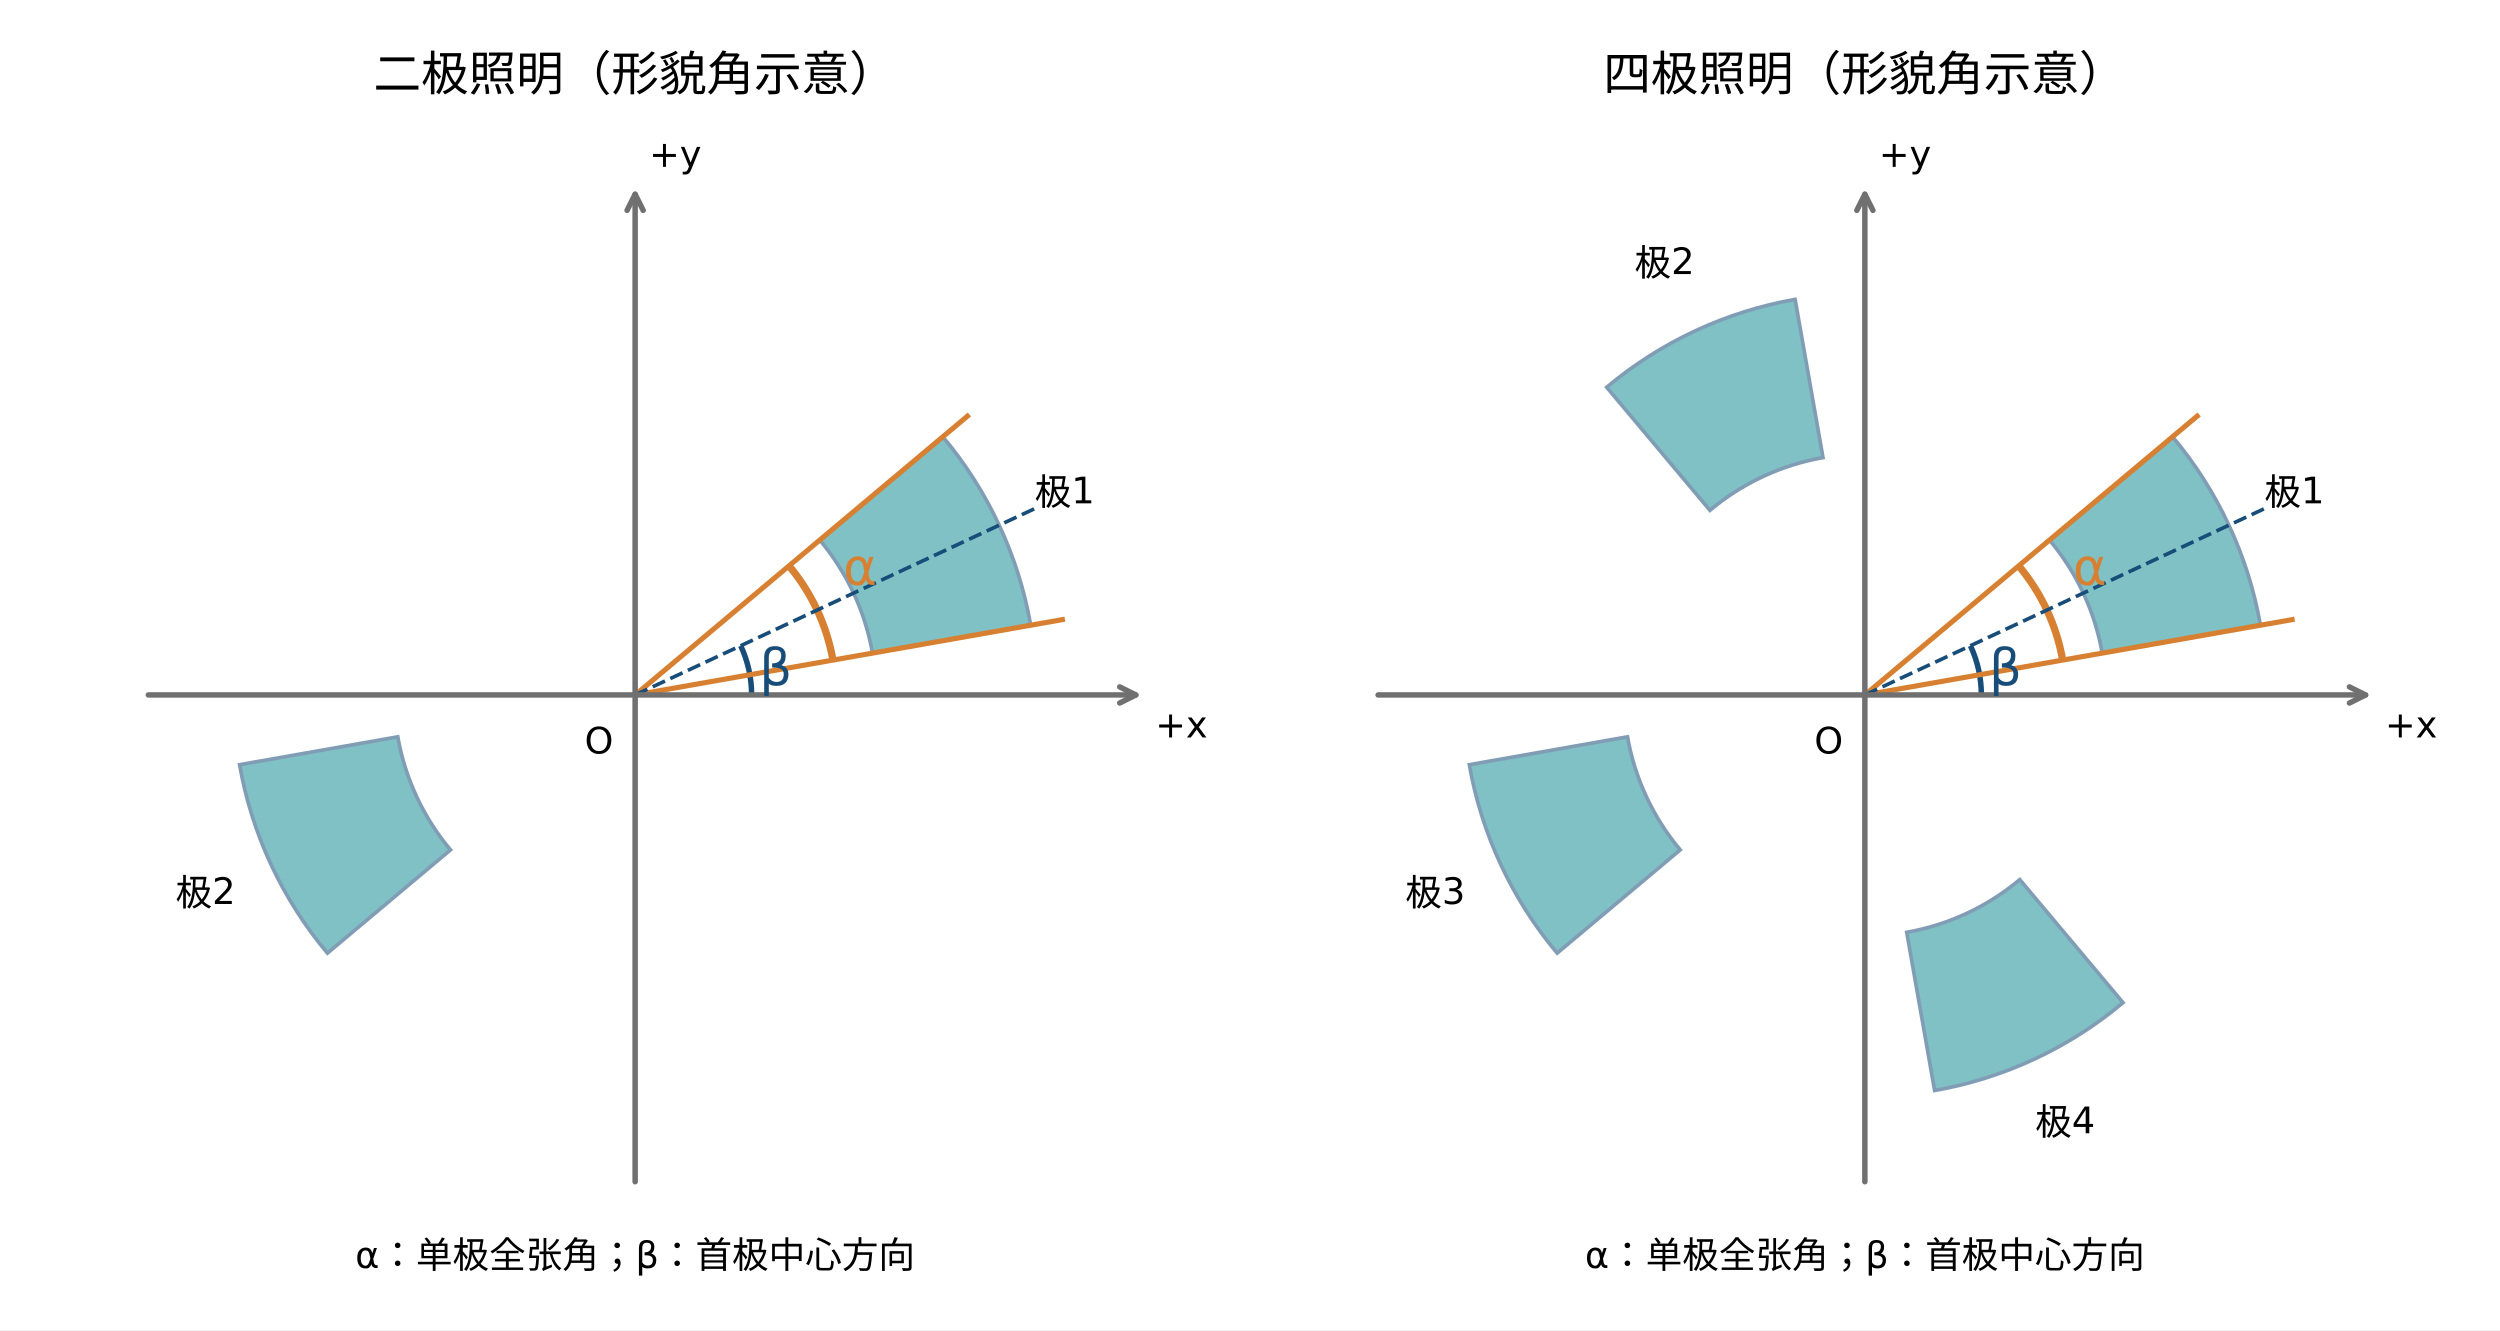
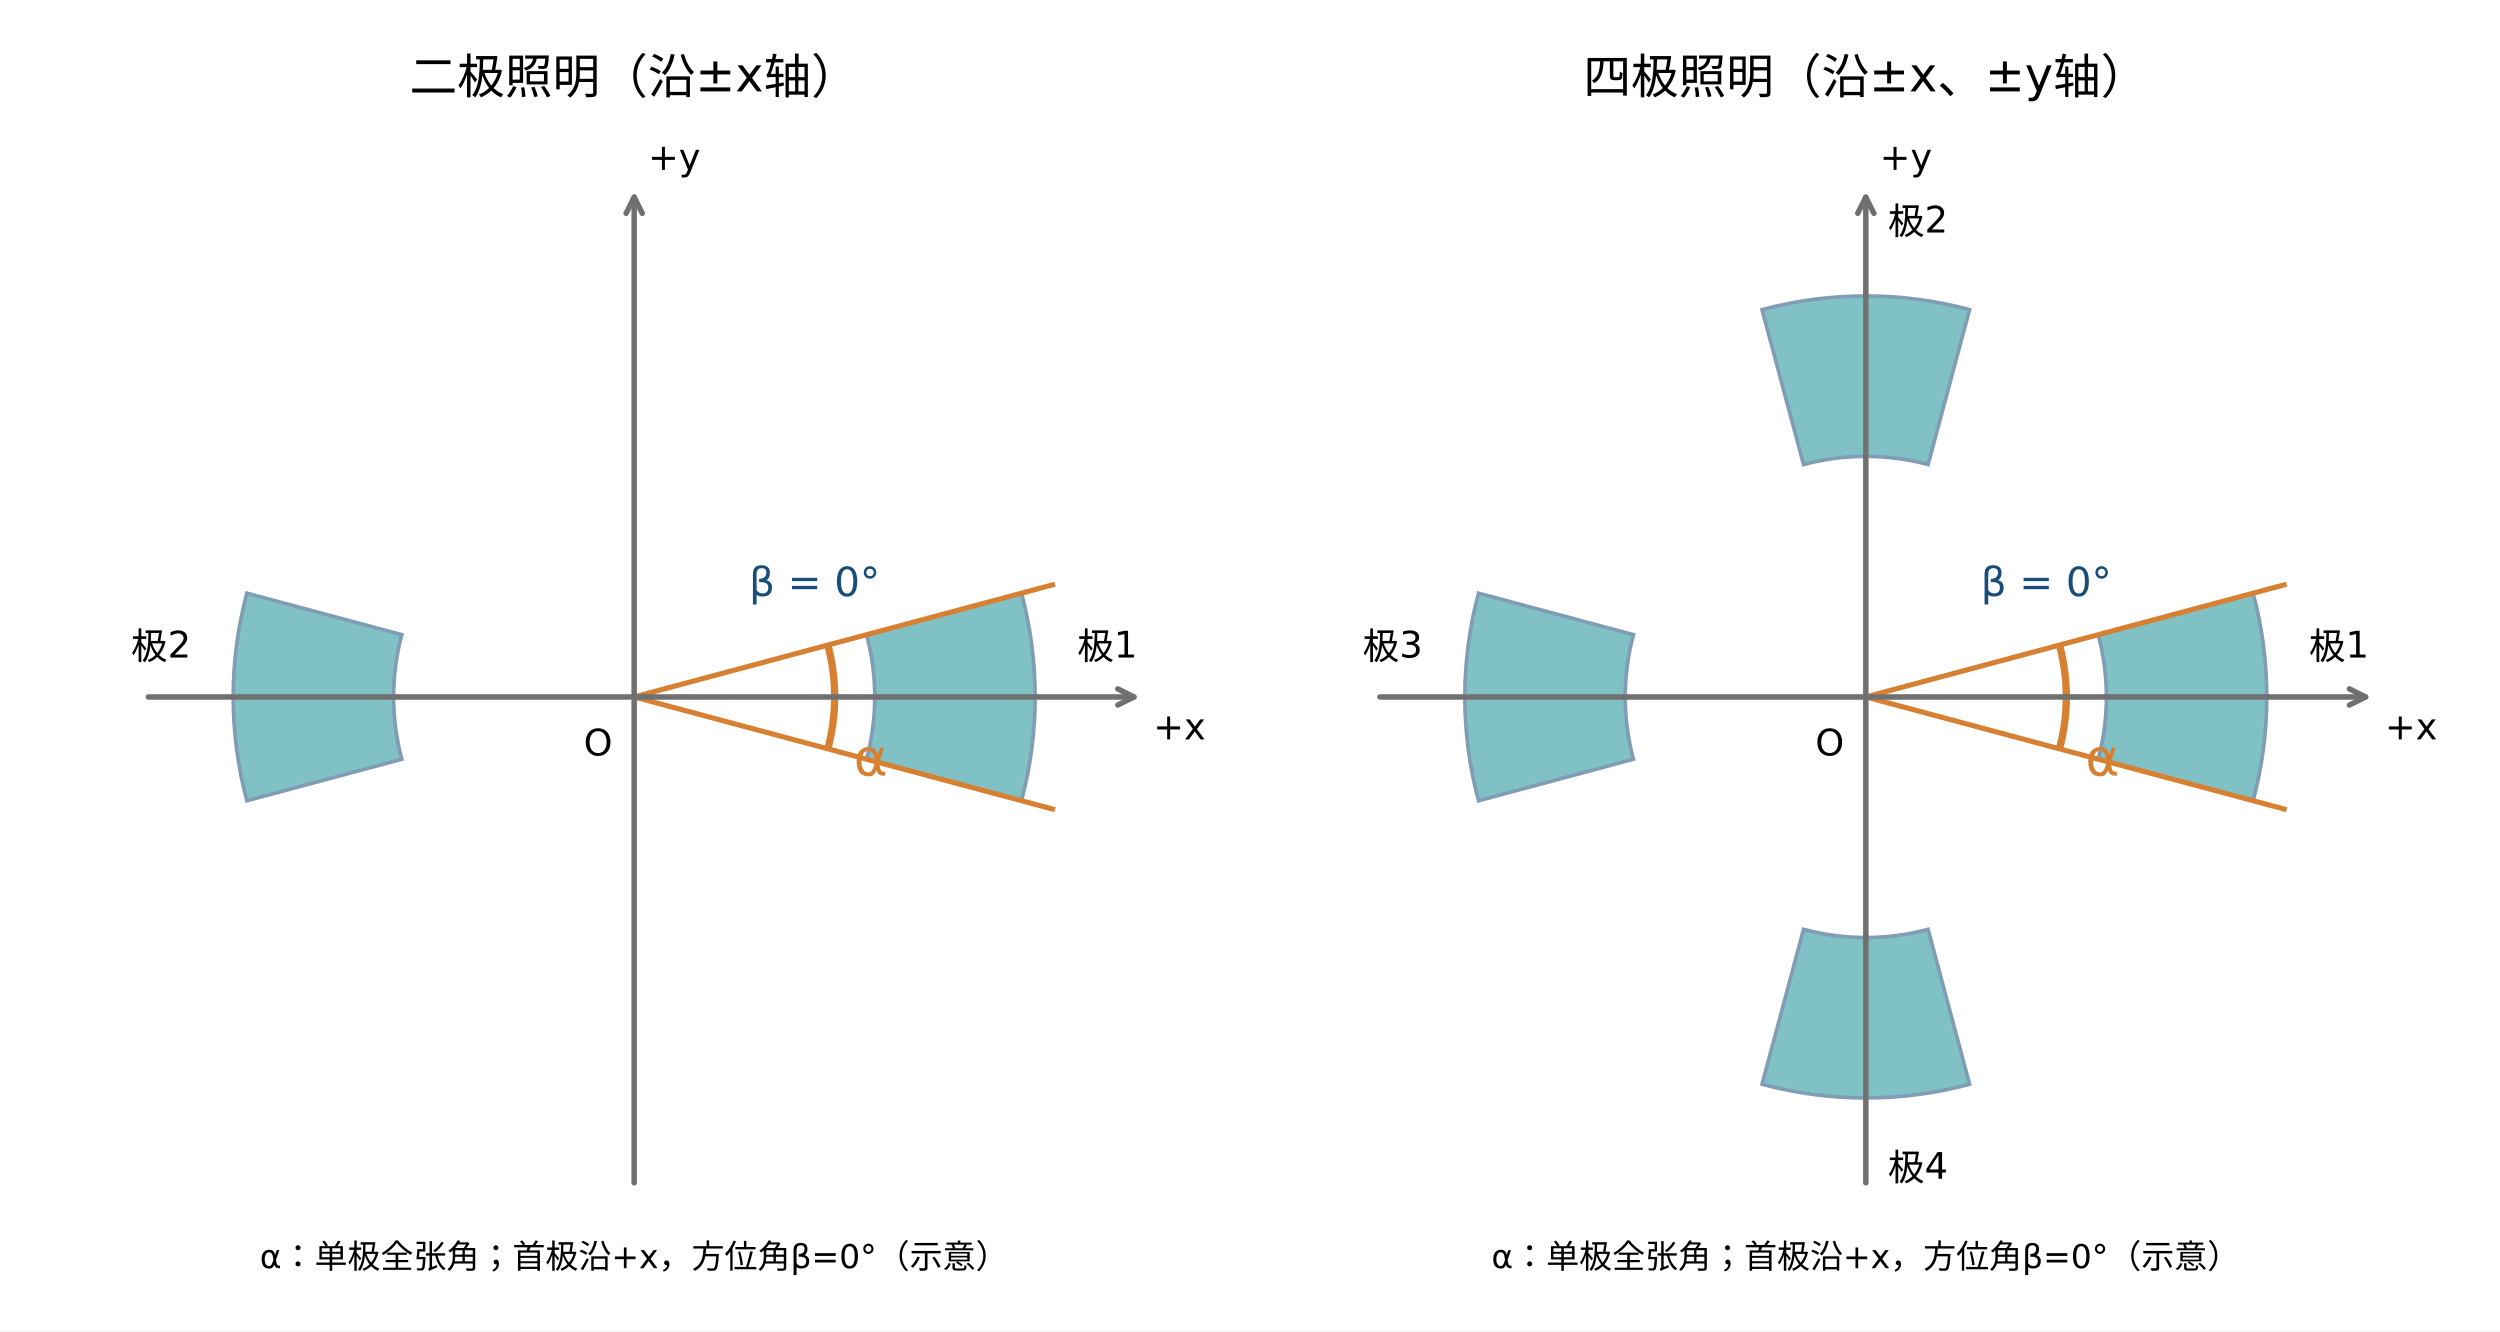
- <svg xmlns="http://www.w3.org/2000/svg" width="683.199pt" height="363.486pt" viewBox="0 0 683.199 363.486" version="1.1">
+ <svg xmlns="http://www.w3.org/2000/svg" width="682.141pt" height="363.208pt" viewBox="0 0 682.141 363.208" version="1.1">
  <defs>
    <style type="text/css">*{stroke-linejoin: round; stroke-linecap: butt}</style>
  </defs>
  <g id="figure_1">
    <g id="patch_1">
-       <path d="M 0 363.486 L 683.199 363.486 L 683.199 0 L 0 0 z " style="fill: #ffffff" />
+       <path d="M 0 363.208 L 682.141 363.208 L 682.141 0 L 0 0 z " style="fill: #ffffff" />
    </g>
    <g id="axes_1">
      <g id="patch_2">
-         <path d="M 281.674 170.855 C 280.008 161.408 277.111 152.219 273.057 143.525 C 269.002 134.831 263.826 126.705 257.66 119.356 L 224.023 147.581 C 227.723 151.99 230.829 156.865 233.262 162.082 C 235.694 167.298 237.432 172.811 238.432 178.48 z " clip-path="url(#p192ed364cb)" style="fill: #168e93; opacity: 0.55; stroke: #174d78; stroke-linejoin: miter" />
+         <path d="M 278.72 218.484 C 281.195 209.249 282.448 199.729 282.448 190.168 C 282.448 180.607 281.195 171.087 278.72 161.851 L 236.448 173.178 C 237.933 178.719 238.685 184.431 238.685 190.168 C 238.685 195.905 237.933 201.617 236.448 207.158 z " clip-path="url(#pb864ad35ee)" style="fill: #168e93; opacity: 0.55; stroke: #174d78; stroke-linejoin: miter" />
      </g>
      <g id="patch_3">
-         <path d="M 65.465 208.978 C 67.131 218.426 70.028 227.614 74.082 236.308 C 78.136 245.002 83.313 253.128 89.479 260.477 L 123.115 232.253 C 119.415 227.843 116.31 222.968 113.877 217.752 C 111.445 212.535 109.706 207.022 108.707 201.354 z " clip-path="url(#p192ed364cb)" style="fill: #168e93; opacity: 0.55; stroke: #174d78; stroke-linejoin: miter" />
+         <path d="M 67.361 161.851 C 64.887 171.087 63.633 180.607 63.633 190.168 C 63.633 199.729 64.887 209.249 67.361 218.484 L 109.633 207.158 C 108.148 201.617 107.396 195.905 107.396 190.168 C 107.396 184.431 108.148 178.719 109.633 173.178 z " clip-path="url(#pb864ad35ee)" style="fill: #168e93; opacity: 0.55; stroke: #174d78; stroke-linejoin: miter" />
      </g>
      <g id="patch_4">
-         <path d="M 227.622 180.386 C 226.789 175.662 225.34 171.068 223.313 166.721 C 221.286 162.374 218.698 158.311 215.614 154.637 " clip-path="url(#p192ed364cb)" style="fill: none; stroke: #d78032; stroke-width: 2; stroke-linejoin: miter" />
+         <path d="M 225.88 204.326 C 227.118 199.708 227.744 194.948 227.744 190.168 C 227.744 185.387 227.118 180.627 225.88 176.009 " clip-path="url(#pb864ad35ee)" style="fill: none; stroke: #d78032; stroke-width: 2; stroke-linejoin: miter" />
+       </g>
+       <g id="line2d_1">
+         <path d="M 173.041 190.168 L 287.174 220.75 " clip-path="url(#pb864ad35ee)" style="fill: none; stroke: #d78032; stroke-width: 1.4; stroke-linecap: square" />
+       </g>
+       <g id="line2d_2">
+         <path d="M 173.041 190.168 L 287.174 159.586 " clip-path="url(#pb864ad35ee)" style="fill: none; stroke: #d78032; stroke-width: 1.4; stroke-linecap: square" />
+       </g>
+       <g id="line2d_3">
+         <path d="M 173.041 190.168 L 293.389 190.168 " clip-path="url(#pb864ad35ee)" style="fill: none; stroke-dasharray: 3.7,1.6; stroke-dashoffset: 0; stroke: #174d78" />
+       </g>
+       <g id="text_1">
+         <text style="font-size: 10px; font-family: 'DejaVu Sans', 'Bitstream Vera Sans', 'Computer Modern Sans Serif', 'Lucida Grande', 'Verdana', 'Geneva', 'Lucid', 'Arial', 'Helvetica', 'Avant Garde', sans-serif; text-anchor: middle" x="302.141" y="179.873" transform="rotate(-0 302.1413 179.8733)">极1</text>
+       </g>
+       <g id="text_2">
+         <text style="font-size: 10px; font-family: 'DejaVu Sans', 'Bitstream Vera Sans', 'Computer Modern Sans Serif', 'Lucida Grande', 'Verdana', 'Geneva', 'Lucid', 'Arial', 'Helvetica', 'Avant Garde', sans-serif; text-anchor: middle" x="43.94" y="179.873" transform="rotate(-0 43.93998 179.8733)">极2</text>
      </g>
      <g id="patch_5">
-         <path d="M 205.403 189.917 C 205.403 187.599 205.15 185.289 204.649 183.026 C 204.147 180.764 203.4 178.563 202.421 176.463 " clip-path="url(#p192ed364cb)" style="fill: none; stroke: #174d78; stroke-width: 1.5; stroke-linejoin: miter" />
-       </g>
-       <g id="line2d_1">
-         <path d="M 173.569 189.917 L 290.322 169.33 " clip-path="url(#p192ed364cb)" style="fill: none; stroke: #d78032; stroke-width: 1.4; stroke-linecap: square" />
-       </g>
-       <g id="line2d_2">
-         <path d="M 173.569 189.917 L 264.387 113.712 " clip-path="url(#p192ed364cb)" style="fill: none; stroke: #d78032; stroke-width: 1.4; stroke-linecap: square" />
-       </g>
-       <g id="line2d_3">
-         <path d="M 173.569 189.917 L 283.005 138.886 " clip-path="url(#p192ed364cb)" style="fill: none; stroke-dasharray: 3.7,1.6; stroke-dashoffset: 0; stroke: #174d78" />
-       </g>
-       <g id="text_1">
-         <text style="font-size: 10px; font-family: 'DejaVu Sans', 'Bitstream Vera Sans', 'Computer Modern Sans Serif', 'Lucida Grande', 'Verdana', 'Geneva', 'Lucid', 'Arial', 'Helvetica', 'Avant Garde', sans-serif; text-anchor: middle" x="290.964" y="138.009" transform="rotate(-0 290.9643 138.0088)">极1</text>
-       </g>
-       <g id="text_2">
-         <text style="font-size: 10px; font-family: 'DejaVu Sans', 'Bitstream Vera Sans', 'Computer Modern Sans Serif', 'Lucida Grande', 'Verdana', 'Geneva', 'Lucid', 'Arial', 'Helvetica', 'Avant Garde', sans-serif; text-anchor: middle" x="56.174" y="247.493" transform="rotate(-0 56.17447 247.4931)">极2</text>
+         <path d="M 40.468 190.168 Q 175.775 190.168 309.404 190.168 " style="fill: none; stroke: #707070; stroke-width: 1.5; stroke-linecap: round" />
+         <path d="M 305.004 187.968 L 309.404 190.168 L 305.004 192.368 " style="fill: none; stroke: #707070; stroke-width: 1.5; stroke-linecap: round" />
      </g>
      <g id="patch_6">
-         <path d="M 40.547 189.917 Q 176.313 189.917 310.401 189.917 " style="fill: none; stroke: #707070; stroke-width: 1.5; stroke-linecap: round" />
-         <path d="M 306.001 187.717 L 310.401 189.917 L 306.001 192.117 " style="fill: none; stroke: #707070; stroke-width: 1.5; stroke-linecap: round" />
-       </g>
-       <g id="patch_7">
-         <path d="M 173.569 322.939 Q 173.569 187.173 173.569 53.085 " style="fill: none; stroke: #707070; stroke-width: 1.5; stroke-linecap: round" />
-         <path d="M 171.369 57.485 L 173.569 53.085 L 175.769 57.485 " style="fill: none; stroke: #707070; stroke-width: 1.5; stroke-linecap: round" />
+         <path d="M 173.041 322.74 Q 173.041 187.434 173.041 53.804 " style="fill: none; stroke: #707070; stroke-width: 1.5; stroke-linecap: round" />
+         <path d="M 170.841 58.204 L 173.041 53.804 L 175.241 58.204 " style="fill: none; stroke: #707070; stroke-width: 1.5; stroke-linecap: round" />
      </g>
      <g id="text_3">
-         <text style="font-size: 10px; font-family: 'DejaVu Sans', 'Bitstream Vera Sans', 'Computer Modern Sans Serif', 'Lucida Grande', 'Verdana', 'Geneva', 'Lucid', 'Arial', 'Helvetica', 'Avant Garde', sans-serif; text-anchor: middle" x="322.859" y="201.533" transform="rotate(-0 322.8592 201.5327)">+x</text>
+         <text style="font-size: 10px; font-family: 'DejaVu Sans', 'Bitstream Vera Sans', 'Computer Modern Sans Serif', 'Lucida Grande', 'Verdana', 'Geneva', 'Lucid', 'Arial', 'Helvetica', 'Avant Garde', sans-serif; text-anchor: middle" x="321.835" y="201.755" transform="rotate(-0 321.8346 201.7548)">+x</text>
      </g>
      <g id="text_4">
-         <text style="font-size: 10px; font-family: 'DejaVu Sans', 'Bitstream Vera Sans', 'Computer Modern Sans Serif', 'Lucida Grande', 'Verdana', 'Geneva', 'Lucid', 'Arial', 'Helvetica', 'Avant Garde', sans-serif; text-anchor: middle" x="184.547" y="45.606" transform="rotate(-0 184.5466 45.60648)">+y</text>
+         <text style="font-size: 10px; font-family: 'DejaVu Sans', 'Bitstream Vera Sans', 'Computer Modern Sans Serif', 'Lucida Grande', 'Verdana', 'Geneva', 'Lucid', 'Arial', 'Helvetica', 'Avant Garde', sans-serif; text-anchor: middle" x="183.981" y="46.346" transform="rotate(-0 183.9813 46.34637)">+y</text>
      </g>
      <g id="text_5">
-         <text style="font-size: 10px; font-family: 'DejaVu Sans', 'Bitstream Vera Sans', 'Computer Modern Sans Serif', 'Lucida Grande', 'Verdana', 'Geneva', 'Lucid', 'Arial', 'Helvetica', 'Avant Garde', sans-serif; text-anchor: middle" x="163.69" y="205.924" transform="rotate(-0 163.6899 205.9236)">O</text>
+         <text style="font-size: 10px; font-family: 'DejaVu Sans', 'Bitstream Vera Sans', 'Computer Modern Sans Serif', 'Lucida Grande', 'Verdana', 'Geneva', 'Lucid', 'Arial', 'Helvetica', 'Avant Garde', sans-serif; text-anchor: middle" x="163.194" y="206.131" transform="rotate(-0 163.194 206.1311)">O</text>
      </g>
      <g id="text_6">
-         <text style="font-size: 14px; font-family: 'DejaVu Sans', 'Bitstream Vera Sans', 'Computer Modern Sans Serif', 'Lucida Grande', 'Verdana', 'Geneva', 'Lucid', 'Arial', 'Helvetica', 'Avant Garde', sans-serif; text-anchor: middle; fill: #d78032" x="235.042" y="159.855" transform="rotate(-0 235.0417 159.8554)">α</text>
+         <text style="font-size: 14px; font-family: 'DejaVu Sans', 'Bitstream Vera Sans', 'Computer Modern Sans Serif', 'Lucida Grande', 'Verdana', 'Geneva', 'Lucid', 'Arial', 'Helvetica', 'Avant Garde', sans-serif; text-anchor: middle; fill: #d78032" x="237.591" y="211.641" transform="rotate(-0 237.5909 211.6411)">α</text>
      </g>
      <g id="text_7">
-         <text style="font-size: 14px; font-family: 'DejaVu Sans', 'Bitstream Vera Sans', 'Computer Modern Sans Serif', 'Lucida Grande', 'Verdana', 'Geneva', 'Lucid', 'Arial', 'Helvetica', 'Avant Garde', sans-serif; text-anchor: middle; fill: #174d78" x="211.99" y="187.298" transform="rotate(-0 211.9896 187.2984)">β</text>
+         <text style="font-size: 11px; font-family: 'DejaVu Sans', 'Bitstream Vera Sans', 'Computer Modern Sans Serif', 'Lucida Grande', 'Verdana', 'Geneva', 'Lucid', 'Arial', 'Helvetica', 'Avant Garde', sans-serif; text-anchor: middle; fill: #174d78" x="222.274" y="162.652" transform="rotate(-0 222.2739 162.6516)">β = 0°</text>
      </g>
      <g id="text_8">
-         <text style="font-size: 10px; font-family: 'DejaVu Sans', 'Bitstream Vera Sans', 'Computer Modern Sans Serif', 'Lucida Grande', 'Verdana', 'Geneva', 'Lucid', 'Arial', 'Helvetica', 'Avant Garde', sans-serif; text-anchor: middle" x="173.569" y="346.527" transform="rotate(-0 173.5694 346.527)">α：单极全张角；β：首极中心方向</text>
+         <text style="font-size: 9px; font-family: 'DejaVu Sans', 'Bitstream Vera Sans', 'Computer Modern Sans Serif', 'Lucida Grande', 'Verdana', 'Geneva', 'Lucid', 'Arial', 'Helvetica', 'Avant Garde', sans-serif; text-anchor: middle" x="173.041" y="346.028" transform="rotate(-0 173.0406 346.0282)">α：单极全张角；首极沿+x，方位角β=0°（示意）</text>
      </g>
      <g id="text_9">
-         <text style="font-size: 13px; font-family: 'DejaVu Sans', 'Bitstream Vera Sans', 'Computer Modern Sans Serif', 'Lucida Grande', 'Verdana', 'Geneva', 'Lucid', 'Arial', 'Helvetica', 'Avant Garde', sans-serif; text-anchor: middle" x="173.569" y="24.747" transform="rotate(-0 173.5694 24.74719)">二极照明（形貌角示意）</text>
+         <text style="font-size: 13px; font-family: 'DejaVu Sans', 'Bitstream Vera Sans', 'Computer Modern Sans Serif', 'Lucida Grande', 'Verdana', 'Geneva', 'Lucid', 'Arial', 'Helvetica', 'Avant Garde', sans-serif; text-anchor: middle" x="173.041" y="25.527" transform="rotate(-0 173.0406 25.52719)">二极照明（沿±x轴）</text>
      </g>
    </g>
    <g id="axes_2">
+       <g id="patch_7">
+         <path d="M 614.78 218.484 C 617.255 209.249 618.508 199.729 618.508 190.168 C 618.508 180.607 617.255 171.087 614.78 161.851 L 572.508 173.178 C 573.993 178.719 574.745 184.431 574.745 190.168 C 574.745 195.905 573.993 201.617 572.508 207.158 z " clip-path="url(#p1aeeb84ee2)" style="fill: #168e93; opacity: 0.55; stroke: #174d78; stroke-linejoin: miter" />
+       </g>
      <g id="patch_8">
-         <path d="M 617.734 170.855 C 616.068 161.408 613.171 152.219 609.117 143.525 C 605.062 134.831 599.886 126.705 593.72 119.356 L 560.083 147.581 C 563.783 151.99 566.889 156.865 569.322 162.082 C 571.754 167.298 573.492 172.811 574.492 178.48 z " clip-path="url(#pc5e06c53cc)" style="fill: #168e93; opacity: 0.55; stroke: #174d78; stroke-linejoin: miter" />
+         <path d="M 537.417 84.488 C 528.182 82.014 518.662 80.76 509.101 80.76 C 499.539 80.76 490.019 82.014 480.784 84.488 L 492.111 126.76 C 497.652 125.275 503.364 124.523 509.101 124.523 C 514.837 124.523 520.549 125.275 526.091 126.76 z " clip-path="url(#p1aeeb84ee2)" style="fill: #168e93; opacity: 0.55; stroke: #174d78; stroke-linejoin: miter" />
      </g>
      <g id="patch_9">
-         <path d="M 490.568 81.812 C 481.12 83.478 471.932 86.375 463.238 90.429 C 454.543 94.484 446.418 99.66 439.069 105.826 L 467.293 139.462 C 471.703 135.763 476.578 132.657 481.794 130.224 C 487.011 127.792 492.524 126.053 498.192 125.054 z " clip-path="url(#pc5e06c53cc)" style="fill: #168e93; opacity: 0.55; stroke: #174d78; stroke-linejoin: miter" />
+         <path d="M 403.421 161.851 C 400.947 171.087 399.693 180.607 399.693 190.168 C 399.693 199.729 400.947 209.249 403.421 218.484 L 445.693 207.158 C 444.208 201.617 443.456 195.905 443.456 190.168 C 443.456 184.431 444.208 178.719 445.693 173.178 z " clip-path="url(#p1aeeb84ee2)" style="fill: #168e93; opacity: 0.55; stroke: #174d78; stroke-linejoin: miter" />
      </g>
      <g id="patch_10">
-         <path d="M 401.525 208.978 C 403.191 218.426 406.088 227.614 410.142 236.308 C 414.196 245.002 419.373 253.128 425.539 260.477 L 459.175 232.253 C 455.475 227.843 452.37 222.968 449.937 217.752 C 447.505 212.535 445.766 207.022 444.767 201.354 z " clip-path="url(#pc5e06c53cc)" style="fill: #168e93; opacity: 0.55; stroke: #174d78; stroke-linejoin: miter" />
+         <path d="M 480.784 295.847 C 490.019 298.322 499.539 299.575 509.101 299.575 C 518.662 299.575 528.182 298.322 537.417 295.847 L 526.091 253.575 C 520.549 255.06 514.837 255.812 509.101 255.812 C 503.364 255.812 497.652 255.06 492.111 253.575 z " clip-path="url(#p1aeeb84ee2)" style="fill: #168e93; opacity: 0.55; stroke: #174d78; stroke-linejoin: miter" />
      </g>
      <g id="patch_11">
-         <path d="M 528.691 298.021 C 538.138 296.355 547.327 293.458 556.021 289.404 C 564.715 285.35 572.841 280.173 580.189 274.007 L 551.965 240.371 C 547.556 244.07 542.681 247.176 537.464 249.609 C 532.248 252.041 526.735 253.78 521.066 254.779 z " clip-path="url(#pc5e06c53cc)" style="fill: #168e93; opacity: 0.55; stroke: #174d78; stroke-linejoin: miter" />
+         <path d="M 561.94 204.326 C 563.178 199.708 563.804 194.948 563.804 190.168 C 563.804 185.387 563.178 180.627 561.94 176.009 " clip-path="url(#p1aeeb84ee2)" style="fill: none; stroke: #d78032; stroke-width: 2; stroke-linejoin: miter" />
+       </g>
+       <g id="line2d_4">
+         <path d="M 509.101 190.168 L 623.234 220.75 " clip-path="url(#p1aeeb84ee2)" style="fill: none; stroke: #d78032; stroke-width: 1.4; stroke-linecap: square" />
+       </g>
+       <g id="line2d_5">
+         <path d="M 509.101 190.168 L 623.234 159.586 " clip-path="url(#p1aeeb84ee2)" style="fill: none; stroke: #d78032; stroke-width: 1.4; stroke-linecap: square" />
+       </g>
+       <g id="line2d_6">
+         <path d="M 509.101 190.168 L 629.449 190.168 " clip-path="url(#p1aeeb84ee2)" style="fill: none; stroke-dasharray: 3.7,1.6; stroke-dashoffset: 0; stroke: #174d78" />
+       </g>
+       <g id="text_10">
+         <text style="font-size: 10px; font-family: 'DejaVu Sans', 'Bitstream Vera Sans', 'Computer Modern Sans Serif', 'Lucida Grande', 'Verdana', 'Geneva', 'Lucid', 'Arial', 'Helvetica', 'Avant Garde', sans-serif; text-anchor: middle" x="638.201" y="179.873" transform="rotate(-0 638.2013 179.8733)">极1</text>
+       </g>
+       <g id="text_11">
+         <text style="font-size: 10px; font-family: 'DejaVu Sans', 'Bitstream Vera Sans', 'Computer Modern Sans Serif', 'Lucida Grande', 'Verdana', 'Geneva', 'Lucid', 'Arial', 'Helvetica', 'Avant Garde', sans-serif; text-anchor: middle" x="523.324" y="63.902" transform="rotate(-0 523.3236 63.90154)">极2</text>
+       </g>
+       <g id="text_12">
+         <text style="font-size: 10px; font-family: 'DejaVu Sans', 'Bitstream Vera Sans', 'Computer Modern Sans Serif', 'Lucida Grande', 'Verdana', 'Geneva', 'Lucid', 'Arial', 'Helvetica', 'Avant Garde', sans-serif; text-anchor: middle" x="380" y="179.873" transform="rotate(-0 380 179.8733)">极3</text>
+       </g>
+       <g id="text_13">
+         <text style="font-size: 10px; font-family: 'DejaVu Sans', 'Bitstream Vera Sans', 'Computer Modern Sans Serif', 'Lucida Grande', 'Verdana', 'Geneva', 'Lucid', 'Arial', 'Helvetica', 'Avant Garde', sans-serif; text-anchor: middle" x="523.324" y="322.103" transform="rotate(-0 523.3236 322.1028)">极4</text>
      </g>
      <g id="patch_12">
-         <path d="M 563.682 180.386 C 562.849 175.662 561.4 171.068 559.373 166.721 C 557.346 162.374 554.758 158.311 551.674 154.637 " clip-path="url(#pc5e06c53cc)" style="fill: none; stroke: #d78032; stroke-width: 2; stroke-linejoin: miter" />
+         <path d="M 376.528 190.168 Q 511.835 190.168 645.464 190.168 " style="fill: none; stroke: #707070; stroke-width: 1.5; stroke-linecap: round" />
+         <path d="M 641.064 187.968 L 645.464 190.168 L 641.064 192.368 " style="fill: none; stroke: #707070; stroke-width: 1.5; stroke-linecap: round" />
      </g>
      <g id="patch_13">
-         <path d="M 541.463 189.917 C 541.463 187.599 541.21 185.289 540.709 183.026 C 540.207 180.764 539.46 178.563 538.481 176.463 " clip-path="url(#pc5e06c53cc)" style="fill: none; stroke: #174d78; stroke-width: 1.5; stroke-linejoin: miter" />
-       </g>
-       <g id="line2d_4">
-         <path d="M 509.629 189.917 L 626.382 169.33 " clip-path="url(#pc5e06c53cc)" style="fill: none; stroke: #d78032; stroke-width: 1.4; stroke-linecap: square" />
-       </g>
-       <g id="line2d_5">
-         <path d="M 509.629 189.917 L 600.447 113.712 " clip-path="url(#pc5e06c53cc)" style="fill: none; stroke: #d78032; stroke-width: 1.4; stroke-linecap: square" />
-       </g>
-       <g id="line2d_6">
-         <path d="M 509.629 189.917 L 619.065 138.886 " clip-path="url(#pc5e06c53cc)" style="fill: none; stroke-dasharray: 3.7,1.6; stroke-dashoffset: 0; stroke: #174d78" />
-       </g>
-       <g id="text_10">
-         <text style="font-size: 10px; font-family: 'DejaVu Sans', 'Bitstream Vera Sans', 'Computer Modern Sans Serif', 'Lucida Grande', 'Verdana', 'Geneva', 'Lucid', 'Arial', 'Helvetica', 'Avant Garde', sans-serif; text-anchor: middle" x="627.024" y="138.009" transform="rotate(-0 627.0243 138.0088)">极1</text>
-       </g>
-       <g id="text_11">
-         <text style="font-size: 10px; font-family: 'DejaVu Sans', 'Bitstream Vera Sans', 'Computer Modern Sans Serif', 'Lucida Grande', 'Verdana', 'Geneva', 'Lucid', 'Arial', 'Helvetica', 'Avant Garde', sans-serif; text-anchor: middle" x="454.887" y="75.356" transform="rotate(-0 454.8872 75.35604)">极2</text>
-       </g>
-       <g id="text_12">
-         <text style="font-size: 10px; font-family: 'DejaVu Sans', 'Bitstream Vera Sans', 'Computer Modern Sans Serif', 'Lucida Grande', 'Verdana', 'Geneva', 'Lucid', 'Arial', 'Helvetica', 'Avant Garde', sans-serif; text-anchor: middle" x="392.234" y="247.493" transform="rotate(-0 392.2345 247.4931)">极3</text>
-       </g>
-       <g id="text_13">
-         <text style="font-size: 10px; font-family: 'DejaVu Sans', 'Bitstream Vera Sans', 'Computer Modern Sans Serif', 'Lucida Grande', 'Verdana', 'Geneva', 'Lucid', 'Arial', 'Helvetica', 'Avant Garde', sans-serif; text-anchor: middle" x="564.371" y="310.146" transform="rotate(-0 564.3715 310.1458)">极4</text>
-       </g>
-       <g id="patch_14">
-         <path d="M 376.607 189.917 Q 512.373 189.917 646.461 189.917 " style="fill: none; stroke: #707070; stroke-width: 1.5; stroke-linecap: round" />
-         <path d="M 642.061 187.717 L 646.461 189.917 L 642.061 192.117 " style="fill: none; stroke: #707070; stroke-width: 1.5; stroke-linecap: round" />
-       </g>
-       <g id="patch_15">
-         <path d="M 509.629 322.939 Q 509.629 187.173 509.629 53.085 " style="fill: none; stroke: #707070; stroke-width: 1.5; stroke-linecap: round" />
-         <path d="M 507.429 57.485 L 509.629 53.085 L 511.829 57.485 " style="fill: none; stroke: #707070; stroke-width: 1.5; stroke-linecap: round" />
+         <path d="M 509.101 322.74 Q 509.101 187.434 509.101 53.804 " style="fill: none; stroke: #707070; stroke-width: 1.5; stroke-linecap: round" />
+         <path d="M 506.901 58.204 L 509.101 53.804 L 511.301 58.204 " style="fill: none; stroke: #707070; stroke-width: 1.5; stroke-linecap: round" />
      </g>
      <g id="text_14">
-         <text style="font-size: 10px; font-family: 'DejaVu Sans', 'Bitstream Vera Sans', 'Computer Modern Sans Serif', 'Lucida Grande', 'Verdana', 'Geneva', 'Lucid', 'Arial', 'Helvetica', 'Avant Garde', sans-serif; text-anchor: middle" x="658.919" y="201.533" transform="rotate(-0 658.9193 201.5327)">+x</text>
+         <text style="font-size: 10px; font-family: 'DejaVu Sans', 'Bitstream Vera Sans', 'Computer Modern Sans Serif', 'Lucida Grande', 'Verdana', 'Geneva', 'Lucid', 'Arial', 'Helvetica', 'Avant Garde', sans-serif; text-anchor: middle" x="657.895" y="201.755" transform="rotate(-0 657.8946 201.7548)">+x</text>
      </g>
      <g id="text_15">
-         <text style="font-size: 10px; font-family: 'DejaVu Sans', 'Bitstream Vera Sans', 'Computer Modern Sans Serif', 'Lucida Grande', 'Verdana', 'Geneva', 'Lucid', 'Arial', 'Helvetica', 'Avant Garde', sans-serif; text-anchor: middle" x="520.607" y="45.606" transform="rotate(-0 520.6066 45.60648)">+y</text>
+         <text style="font-size: 10px; font-family: 'DejaVu Sans', 'Bitstream Vera Sans', 'Computer Modern Sans Serif', 'Lucida Grande', 'Verdana', 'Geneva', 'Lucid', 'Arial', 'Helvetica', 'Avant Garde', sans-serif; text-anchor: middle" x="520.041" y="46.346" transform="rotate(-0 520.0413 46.34637)">+y</text>
      </g>
      <g id="text_16">
-         <text style="font-size: 10px; font-family: 'DejaVu Sans', 'Bitstream Vera Sans', 'Computer Modern Sans Serif', 'Lucida Grande', 'Verdana', 'Geneva', 'Lucid', 'Arial', 'Helvetica', 'Avant Garde', sans-serif; text-anchor: middle" x="499.75" y="205.924" transform="rotate(-0 499.7499 205.9236)">O</text>
+         <text style="font-size: 10px; font-family: 'DejaVu Sans', 'Bitstream Vera Sans', 'Computer Modern Sans Serif', 'Lucida Grande', 'Verdana', 'Geneva', 'Lucid', 'Arial', 'Helvetica', 'Avant Garde', sans-serif; text-anchor: middle" x="499.254" y="206.131" transform="rotate(-0 499.254 206.1311)">O</text>
      </g>
      <g id="text_17">
-         <text style="font-size: 14px; font-family: 'DejaVu Sans', 'Bitstream Vera Sans', 'Computer Modern Sans Serif', 'Lucida Grande', 'Verdana', 'Geneva', 'Lucid', 'Arial', 'Helvetica', 'Avant Garde', sans-serif; text-anchor: middle; fill: #d78032" x="571.102" y="159.855" transform="rotate(-0 571.1017 159.8554)">α</text>
+         <text style="font-size: 14px; font-family: 'DejaVu Sans', 'Bitstream Vera Sans', 'Computer Modern Sans Serif', 'Lucida Grande', 'Verdana', 'Geneva', 'Lucid', 'Arial', 'Helvetica', 'Avant Garde', sans-serif; text-anchor: middle; fill: #d78032" x="573.651" y="211.641" transform="rotate(-0 573.6509 211.6411)">α</text>
      </g>
      <g id="text_18">
-         <text style="font-size: 14px; font-family: 'DejaVu Sans', 'Bitstream Vera Sans', 'Computer Modern Sans Serif', 'Lucida Grande', 'Verdana', 'Geneva', 'Lucid', 'Arial', 'Helvetica', 'Avant Garde', sans-serif; text-anchor: middle; fill: #174d78" x="548.05" y="187.298" transform="rotate(-0 548.0496 187.2984)">β</text>
+         <text style="font-size: 11px; font-family: 'DejaVu Sans', 'Bitstream Vera Sans', 'Computer Modern Sans Serif', 'Lucida Grande', 'Verdana', 'Geneva', 'Lucid', 'Arial', 'Helvetica', 'Avant Garde', sans-serif; text-anchor: middle; fill: #174d78" x="558.334" y="162.652" transform="rotate(-0 558.3339 162.6516)">β = 0°</text>
      </g>
      <g id="text_19">
-         <text style="font-size: 10px; font-family: 'DejaVu Sans', 'Bitstream Vera Sans', 'Computer Modern Sans Serif', 'Lucida Grande', 'Verdana', 'Geneva', 'Lucid', 'Arial', 'Helvetica', 'Avant Garde', sans-serif; text-anchor: middle" x="509.629" y="346.527" transform="rotate(-0 509.6294 346.527)">α：单极全张角；β：首极中心方向</text>
+         <text style="font-size: 9px; font-family: 'DejaVu Sans', 'Bitstream Vera Sans', 'Computer Modern Sans Serif', 'Lucida Grande', 'Verdana', 'Geneva', 'Lucid', 'Arial', 'Helvetica', 'Avant Garde', sans-serif; text-anchor: middle" x="509.101" y="346.028" transform="rotate(-0 509.1006 346.0282)">α：单极全张角；首极沿+x，方位角β=0°（示意）</text>
      </g>
      <g id="text_20">
-         <text style="font-size: 13px; font-family: 'DejaVu Sans', 'Bitstream Vera Sans', 'Computer Modern Sans Serif', 'Lucida Grande', 'Verdana', 'Geneva', 'Lucid', 'Arial', 'Helvetica', 'Avant Garde', sans-serif; text-anchor: middle" x="509.629" y="24.747" transform="rotate(-0 509.6294 24.74719)">四极照明（形貌角示意）</text>
+         <text style="font-size: 13px; font-family: 'DejaVu Sans', 'Bitstream Vera Sans', 'Computer Modern Sans Serif', 'Lucida Grande', 'Verdana', 'Geneva', 'Lucid', 'Arial', 'Helvetica', 'Avant Garde', sans-serif; text-anchor: middle" x="509.101" y="25.527" transform="rotate(-0 509.1006 25.52719)">四极照明（沿±x、±y轴）</text>
      </g>
    </g>
  </g>
  <defs>
-     <clipPath id="p192ed364cb">
-       <rect x="14.4" y="30.747" width="318.339" height="318.339" />
+     <clipPath id="pb864ad35ee">
+       <rect x="14.4" y="31.527" width="317.281" height="317.281" />
    </clipPath>
-     <clipPath id="pc5e06c53cc">
-       <rect x="350.46" y="30.747" width="318.339" height="318.339" />
+     <clipPath id="p1aeeb84ee2">
+       <rect x="350.46" y="31.527" width="317.281" height="317.281" />
    </clipPath>
  </defs>
</svg>
